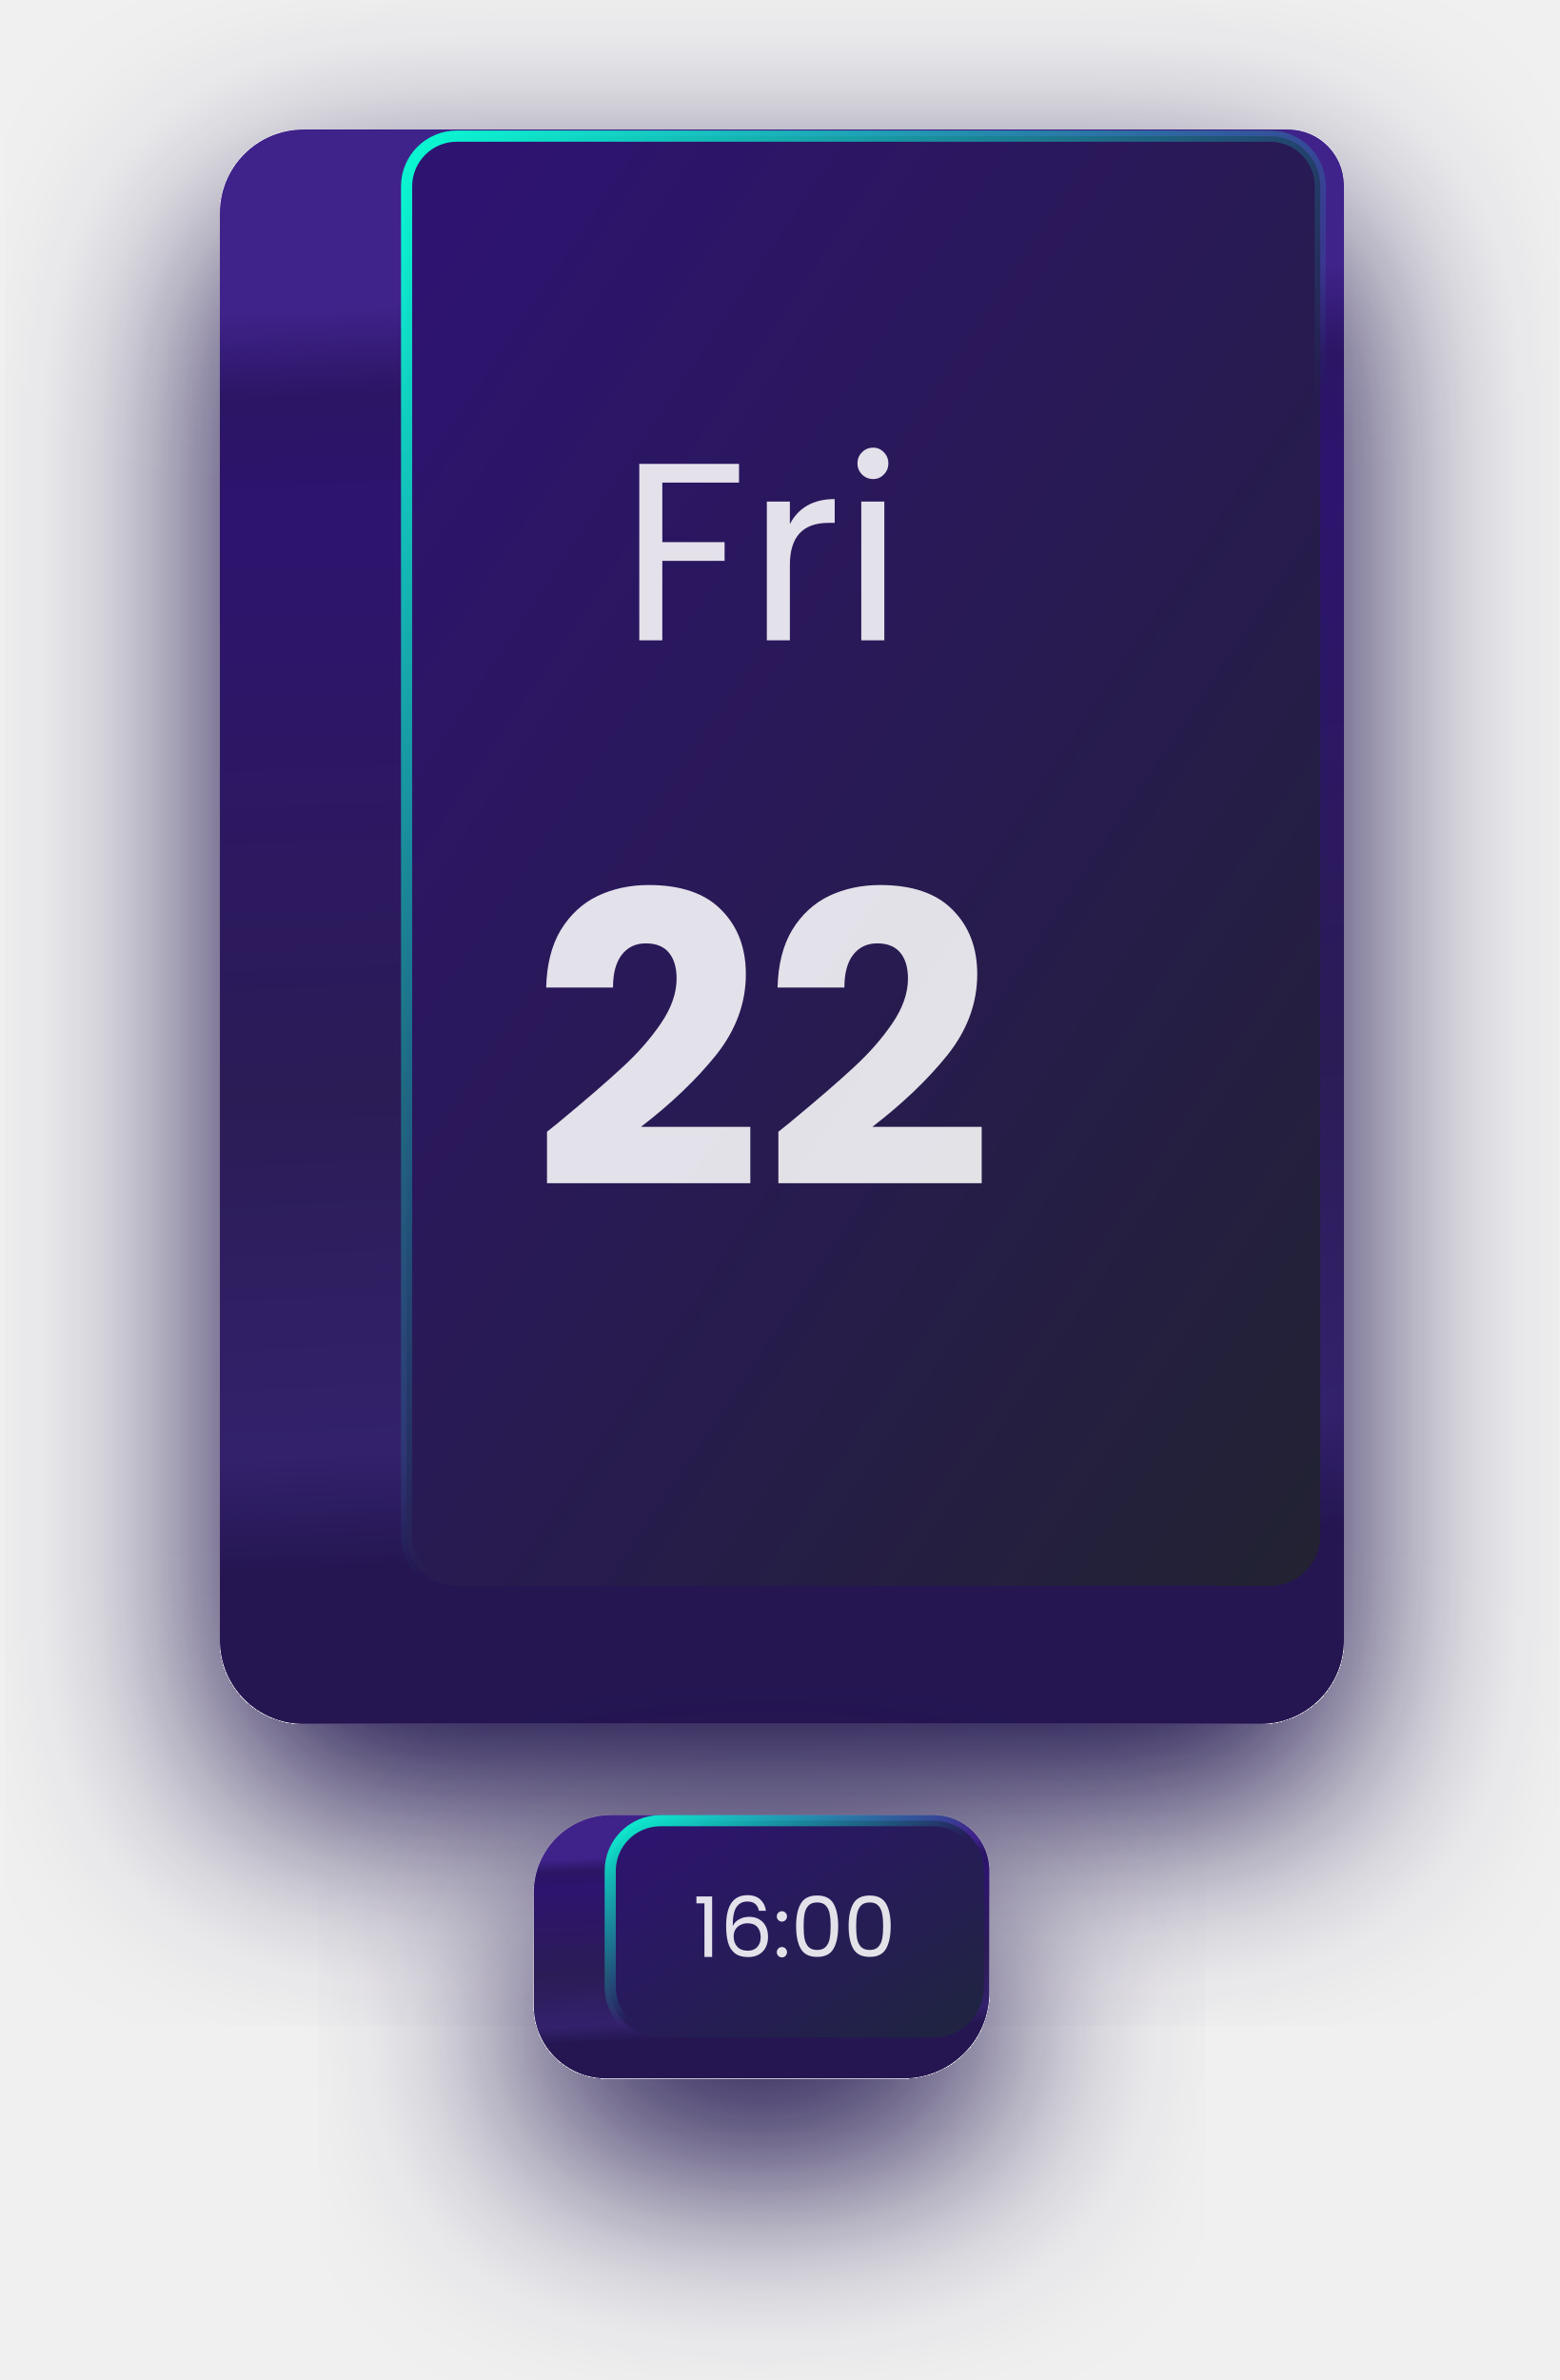
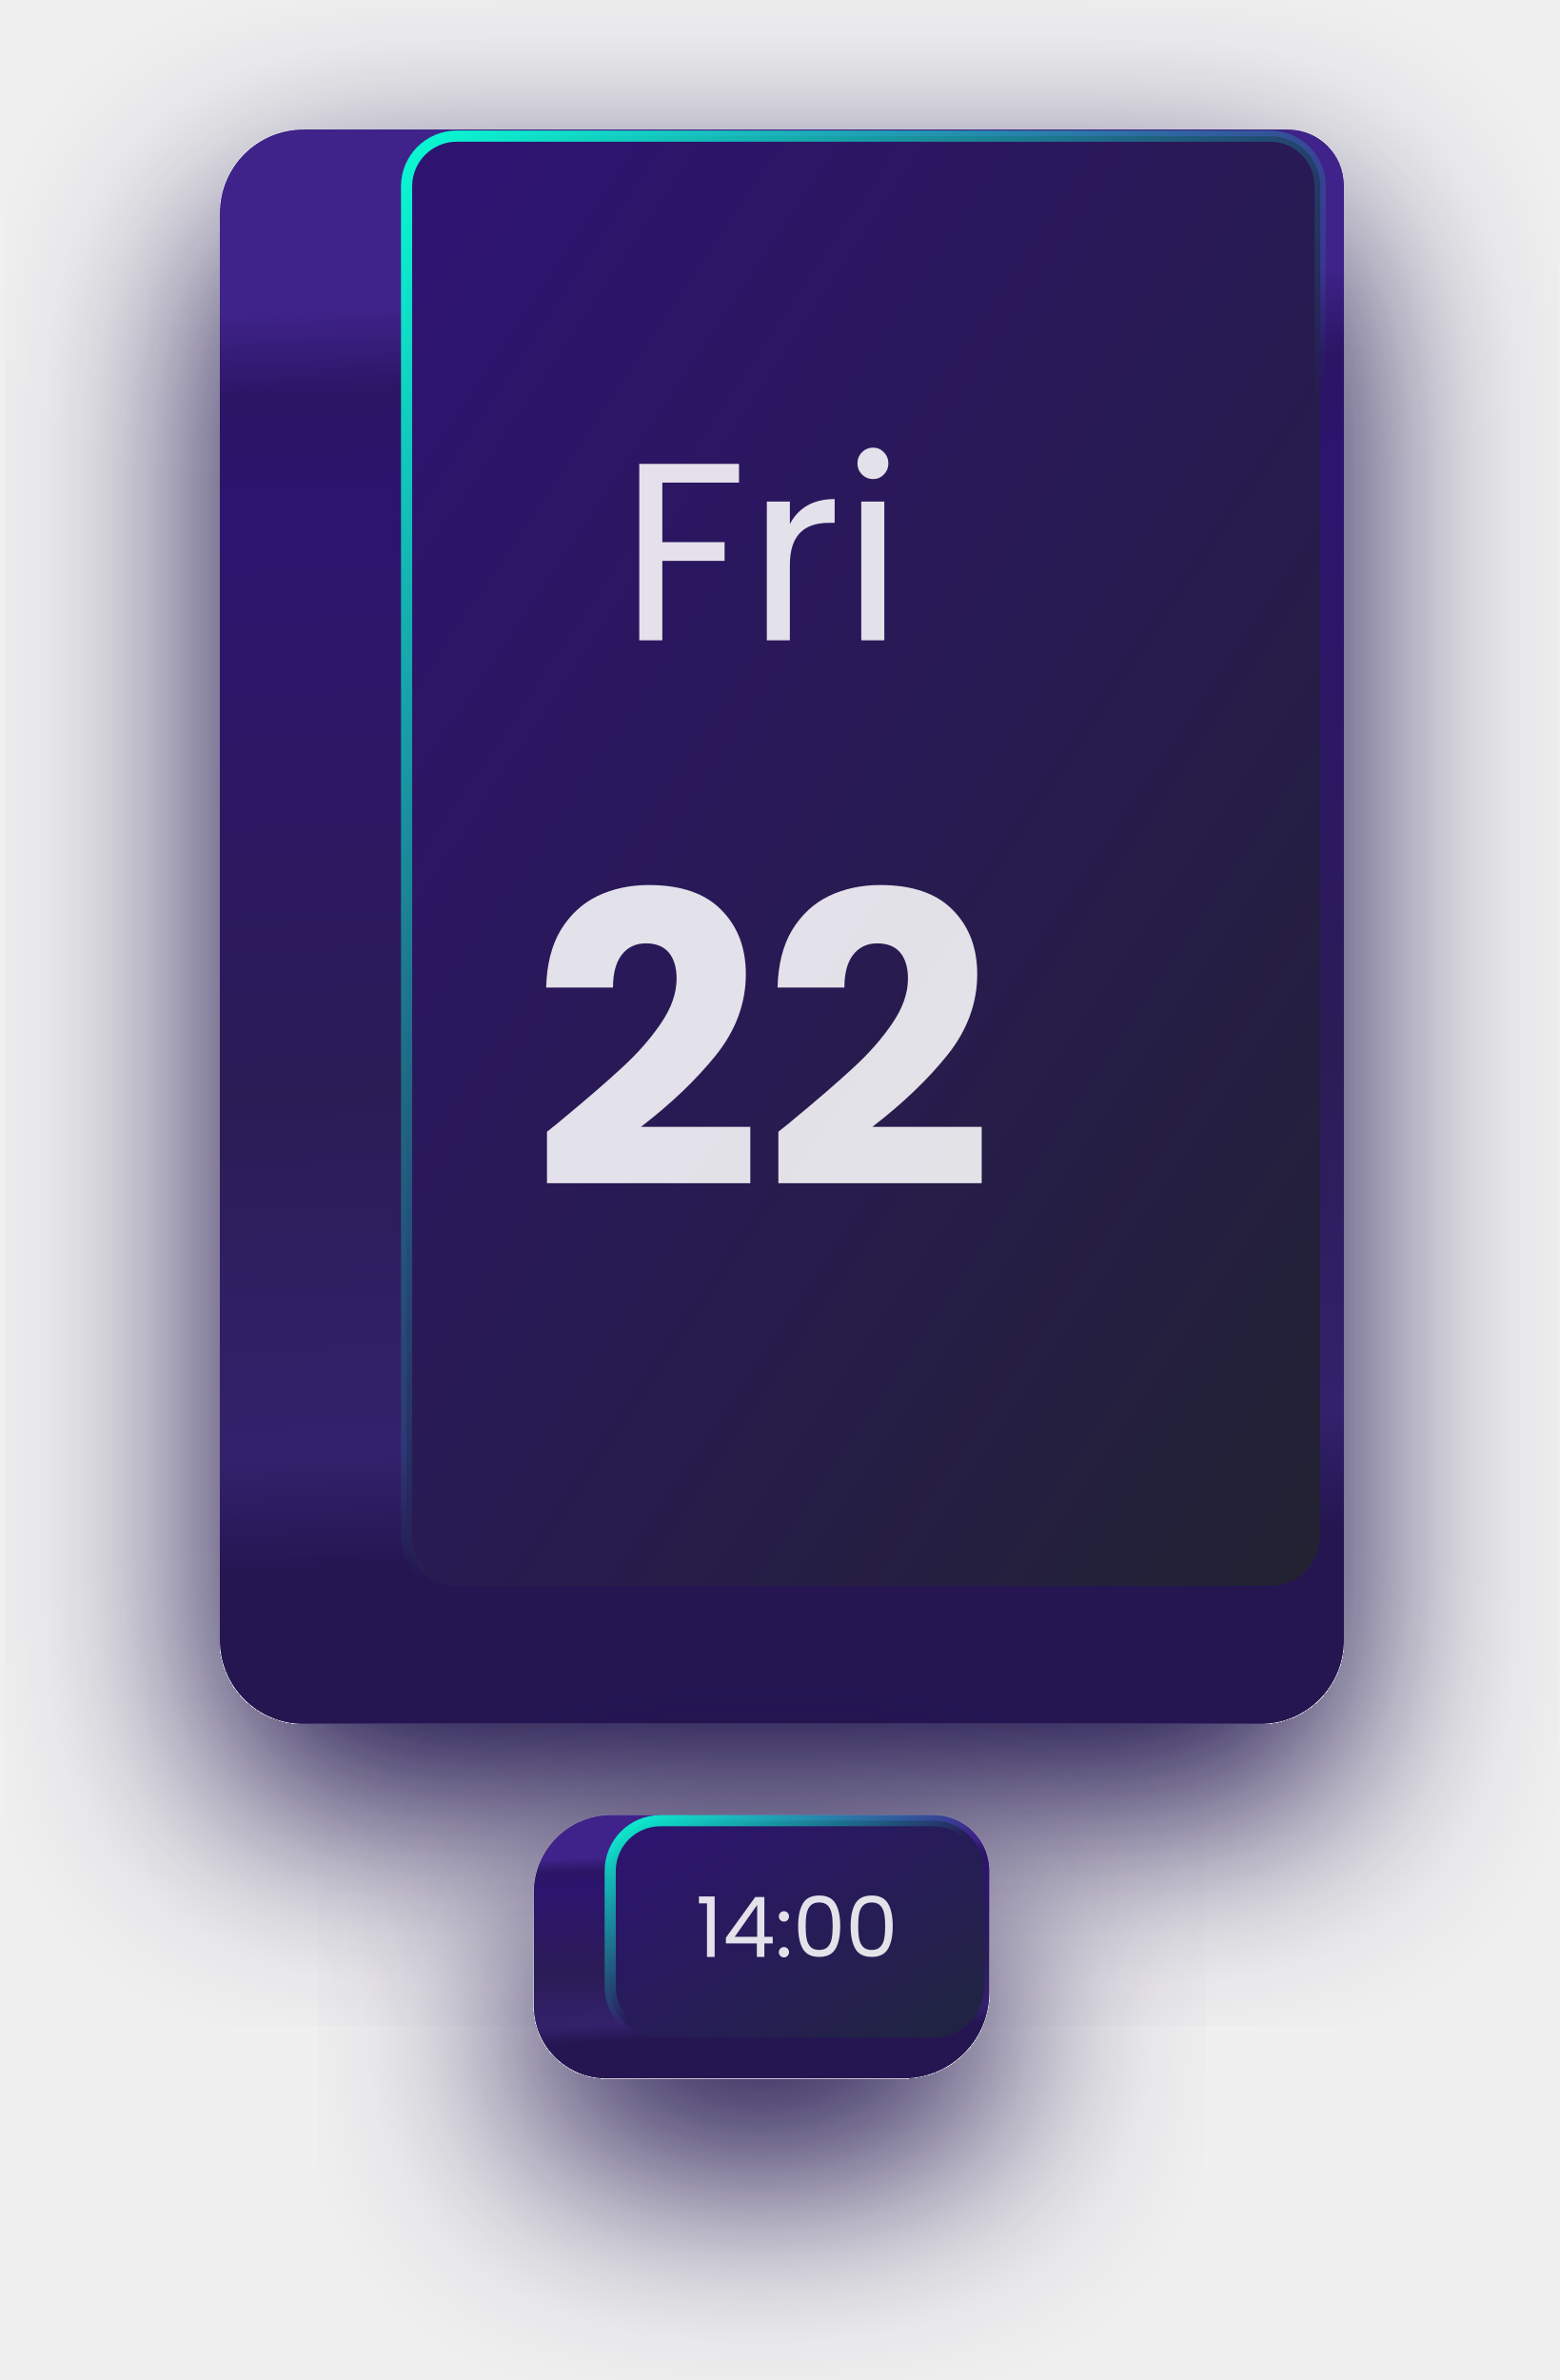
<svg xmlns="http://www.w3.org/2000/svg" width="308" height="470" viewBox="0 0 308 470" fill="none">
  <g filter="url(#filter0_d_4402_24)">
-     <path d="M43.43 42.092C43.43 32.968 50.826 25.573 59.949 25.573L254.443 25.573C260.525 25.573 265.456 30.503 265.456 36.585L265.456 323.928C265.456 333.052 258.06 340.448 248.937 340.448L59.949 340.448C50.826 340.448 43.43 333.052 43.43 323.928L43.43 42.092Z" fill="url(#paint0_linear_4402_24)" />
+     <path d="M43.428 42.092C43.428 32.968 50.824 25.573 59.947 25.573L254.441 25.573C260.523 25.573 265.454 30.503 265.454 36.585L265.454 323.928C265.454 333.052 258.058 340.448 248.935 340.448L59.947 340.448C50.824 340.448 43.428 333.052 43.428 323.928L43.428 42.092Z" fill="url(#paint0_linear_4402_24)" />
  </g>
-   <rect x="80.31" y="26.885" width="180.47" height="286.295" rx="9.912" fill="url(#paint1_linear_4402_24)" stroke="url(#paint2_linear_4402_24)" stroke-width="2.203" />
-   <path d="M145.972 91.604L145.972 95.304L130.822 95.304L130.822 107.054L143.122 107.054L143.122 110.754L130.822 110.754L130.822 126.454L126.272 126.454L126.272 91.604L145.972 91.604ZM156.017 103.504C156.817 101.937 157.951 100.72 159.417 99.854C160.917 98.987 162.734 98.554 164.867 98.554L164.867 103.254L163.667 103.254C158.567 103.254 156.017 106.02 156.017 111.554L156.017 126.454L151.467 126.454L151.467 99.054L156.017 99.054L156.017 103.504ZM172.47 94.604C171.603 94.604 170.87 94.304 170.27 93.704C169.67 93.104 169.37 92.37 169.37 91.504C169.37 90.637 169.67 89.904 170.27 89.304C170.87 88.704 171.603 88.404 172.47 88.404C173.303 88.404 174.003 88.704 174.57 89.304C175.17 89.904 175.47 90.637 175.47 91.504C175.47 92.37 175.17 93.104 174.57 93.704C174.003 94.304 173.303 94.604 172.47 94.604ZM174.67 99.054L174.67 126.454L170.12 126.454L170.12 99.054L174.67 99.054Z" fill="white" fill-opacity="0.87" />
-   <path d="M108.042 223.494C109.855 222.054 110.682 221.387 110.522 221.494C115.749 217.174 119.855 213.627 122.842 210.854C125.882 208.08 128.442 205.174 130.522 202.134C132.602 199.094 133.642 196.134 133.642 193.254C133.642 191.067 133.135 189.36 132.122 188.134C131.109 186.907 129.589 186.294 127.562 186.294C125.535 186.294 123.935 187.067 122.762 188.614C121.642 190.107 121.082 192.24 121.082 195.014L107.882 195.014C107.989 190.48 108.949 186.694 110.762 183.654C112.629 180.614 115.055 178.374 118.042 176.934C121.082 175.494 124.442 174.774 128.122 174.774C134.469 174.774 139.242 176.4 142.442 179.654C145.695 182.907 147.322 187.147 147.322 192.374C147.322 198.08 145.375 203.387 141.482 208.294C137.589 213.147 132.629 217.894 126.602 222.534L148.202 222.534L148.202 233.654L108.042 233.654L108.042 223.494ZM153.745 223.494C155.558 222.054 156.385 221.387 156.225 221.494C161.452 217.174 165.558 213.627 168.545 210.854C171.585 208.08 174.145 205.174 176.225 202.134C178.305 199.094 179.345 196.134 179.345 193.254C179.345 191.067 178.838 189.36 177.825 188.134C176.812 186.907 175.292 186.294 173.265 186.294C171.238 186.294 169.638 187.067 168.465 188.614C167.345 190.107 166.785 192.24 166.785 195.014L153.585 195.014C153.692 190.48 154.652 186.694 156.465 183.654C158.332 180.614 160.758 178.374 163.745 176.934C166.785 175.494 170.145 174.774 173.825 174.774C180.172 174.774 184.945 176.4 188.145 179.654C191.398 182.907 193.025 187.147 193.025 192.374C193.025 198.08 191.078 203.387 187.185 208.294C183.292 213.147 178.332 217.894 172.305 222.534L193.905 222.534L193.905 233.654L153.745 233.654L153.745 223.494Z" fill="white" fill-opacity="0.87" />
+   <rect x="80.308" y="26.885" width="180.47" height="286.295" rx="9.912" fill="url(#paint1_linear_4402_24)" stroke="url(#paint2_linear_4402_24)" stroke-width="2.203" />
+   <path d="M145.97 91.604L145.97 95.304L130.82 95.304L130.82 107.054L143.12 107.054L143.12 110.754L130.82 110.754L130.82 126.454L126.27 126.454L126.27 91.604L145.97 91.604ZM156.015 103.504C156.815 101.937 157.949 100.72 159.415 99.854C160.915 98.987 162.732 98.554 164.865 98.554L164.865 103.254L163.665 103.254C158.565 103.254 156.015 106.02 156.015 111.554L156.015 126.454L151.465 126.454L151.465 99.054L156.015 99.054L156.015 103.504ZM172.468 94.604C171.601 94.604 170.868 94.304 170.268 93.704C169.668 93.104 169.368 92.37 169.368 91.504C169.368 90.637 169.668 89.904 170.268 89.304C170.868 88.704 171.601 88.404 172.468 88.404C173.301 88.404 174.001 88.704 174.568 89.304C175.168 89.904 175.468 90.637 175.468 91.504C175.468 92.37 175.168 93.104 174.568 93.704C174.001 94.304 173.301 94.604 172.468 94.604ZM174.668 99.054L174.668 126.454L170.118 126.454L170.118 99.054L174.668 99.054Z" fill="white" fill-opacity="0.87" />
+   <path d="M108.04 223.494C109.853 222.054 110.68 221.387 110.52 221.494C115.747 217.174 119.853 213.627 122.84 210.854C125.88 208.08 128.44 205.174 130.52 202.134C132.6 199.094 133.64 196.134 133.64 193.254C133.64 191.067 133.133 189.36 132.12 188.134C131.107 186.907 129.587 186.294 127.56 186.294C125.533 186.294 123.933 187.067 122.76 188.614C121.64 190.107 121.08 192.24 121.08 195.014L107.88 195.014C107.987 190.48 108.947 186.694 110.76 183.654C112.627 180.614 115.053 178.374 118.04 176.934C121.08 175.494 124.44 174.774 128.12 174.774C134.467 174.774 139.24 176.4 142.44 179.654C145.693 182.907 147.32 187.147 147.32 192.374C147.32 198.08 145.373 203.387 141.48 208.294C137.587 213.147 132.627 217.894 126.6 222.534L148.2 222.534L148.2 233.654L108.04 233.654L108.04 223.494ZM153.743 223.494C155.556 222.054 156.383 221.387 156.223 221.494C161.45 217.174 165.556 213.627 168.543 210.854C171.583 208.08 174.143 205.174 176.223 202.134C178.303 199.094 179.343 196.134 179.343 193.254C179.343 191.067 178.836 189.36 177.823 188.134C176.81 186.907 175.29 186.294 173.263 186.294C171.236 186.294 169.636 187.067 168.463 188.614C167.343 190.107 166.783 192.24 166.783 195.014L153.583 195.014C153.69 190.48 154.65 186.694 156.463 183.654C158.33 180.614 160.756 178.374 163.743 176.934C166.783 175.494 170.143 174.774 173.823 174.774C180.17 174.774 184.943 176.4 188.143 179.654C191.396 182.907 193.023 187.147 193.023 192.374C193.023 198.08 191.076 203.387 187.183 208.294C183.29 213.147 178.33 217.894 172.303 222.534L193.903 222.534L193.903 233.654L153.743 233.654L153.743 223.494Z" fill="white" fill-opacity="0.87" />
  <g filter="url(#filter1_d_4402_24)">
-     <path d="M105.43 373.74C105.43 365.294 112.277 358.447 120.723 358.447L184.417 358.447C190.499 358.447 195.43 363.378 195.43 369.46L195.43 393.454C195.43 402.839 187.822 410.447 178.437 410.447L119.746 410.447C111.84 410.447 105.43 404.037 105.43 396.13L105.43 373.74Z" fill="url(#paint3_linear_4402_24)" />
+     <path d="M105.428 373.74C105.428 365.294 112.275 358.447 120.721 358.447L184.415 358.447C190.497 358.447 195.428 363.378 195.428 369.46L195.428 393.454C195.428 402.839 187.82 410.447 178.435 410.447L119.745 410.447C111.838 410.447 105.428 404.037 105.428 396.13L105.428 373.74Z" fill="url(#paint3_linear_4402_24)" />
  </g>
-   <rect x="120.531" y="359.548" width="73.797" height="42.797" rx="9.912" fill="url(#paint4_linear_4402_24)" />
-   <path d="M137.557 375.875L137.557 374.504L140.663 374.504L140.663 386.447L139.143 386.447L139.143 375.875L137.557 375.875ZM149.903 377.345C149.66 376.122 148.906 375.511 147.639 375.511C146.659 375.511 145.927 375.891 145.442 376.651C144.958 377.4 144.721 378.639 144.732 380.368C144.985 379.795 145.404 379.349 145.987 379.03C146.582 378.699 147.243 378.534 147.97 378.534C149.104 378.534 150.007 378.887 150.679 379.591C151.362 380.296 151.703 381.271 151.703 382.515C151.703 383.264 151.554 383.936 151.257 384.531C150.971 385.125 150.53 385.599 149.936 385.951C149.352 386.304 148.642 386.48 147.805 386.48C146.67 386.48 145.784 386.227 145.145 385.72C144.506 385.214 144.06 384.514 143.807 383.622C143.554 382.73 143.427 381.629 143.427 380.318C143.427 376.277 144.837 374.256 147.656 374.256C148.735 374.256 149.583 374.548 150.2 375.131C150.817 375.715 151.18 376.453 151.29 377.345L149.903 377.345ZM147.656 379.806C147.182 379.806 146.736 379.905 146.318 380.104C145.899 380.291 145.558 380.583 145.294 380.979C145.04 381.365 144.914 381.838 144.914 382.4C144.914 383.237 145.156 383.92 145.641 384.448C146.125 384.966 146.819 385.225 147.722 385.225C148.493 385.225 149.104 384.988 149.556 384.514C150.018 384.03 150.249 383.38 150.249 382.565C150.249 381.706 150.029 381.034 149.589 380.55C149.148 380.054 148.504 379.806 147.656 379.806ZM154.458 386.546C154.172 386.546 153.929 386.447 153.731 386.249C153.533 386.051 153.434 385.808 153.434 385.522C153.434 385.236 153.533 384.993 153.731 384.795C153.929 384.597 154.172 384.498 154.458 384.498C154.733 384.498 154.965 384.597 155.152 384.795C155.35 384.993 155.449 385.236 155.449 385.522C155.449 385.808 155.35 386.051 155.152 386.249C154.965 386.447 154.733 386.546 154.458 386.546ZM154.458 379.476C154.172 379.476 153.929 379.377 153.731 379.178C153.533 378.98 153.434 378.738 153.434 378.452C153.434 378.165 153.533 377.923 153.731 377.725C153.929 377.527 154.172 377.427 154.458 377.427C154.733 377.427 154.965 377.527 155.152 377.725C155.35 377.923 155.449 378.165 155.449 378.452C155.449 378.738 155.35 378.98 155.152 379.178C154.965 379.377 154.733 379.476 154.458 379.476ZM157.248 380.351C157.248 378.457 157.556 376.981 158.173 375.924C158.79 374.856 159.869 374.322 161.411 374.322C162.942 374.322 164.015 374.856 164.632 375.924C165.249 376.981 165.557 378.457 165.557 380.351C165.557 382.279 165.249 383.776 164.632 384.845C164.015 385.913 162.942 386.447 161.411 386.447C159.869 386.447 158.79 385.913 158.173 384.845C157.556 383.776 157.248 382.279 157.248 380.351ZM164.07 380.351C164.07 379.393 164.004 378.584 163.872 377.923C163.751 377.251 163.492 376.712 163.096 376.304C162.71 375.897 162.149 375.693 161.411 375.693C160.662 375.693 160.089 375.897 159.693 376.304C159.307 376.712 159.049 377.251 158.916 377.923C158.795 378.584 158.735 379.393 158.735 380.351C158.735 381.343 158.795 382.174 158.916 382.846C159.049 383.518 159.307 384.057 159.693 384.465C160.089 384.872 160.662 385.076 161.411 385.076C162.149 385.076 162.71 384.872 163.096 384.465C163.492 384.057 163.751 383.518 163.872 382.846C164.004 382.174 164.07 381.343 164.07 380.351ZM167.621 380.351C167.621 378.457 167.929 376.981 168.546 375.924C169.163 374.856 170.242 374.322 171.784 374.322C173.315 374.322 174.388 374.856 175.005 375.924C175.622 376.981 175.93 378.457 175.93 380.351C175.93 382.279 175.622 383.776 175.005 384.845C174.388 385.913 173.315 386.447 171.784 386.447C170.242 386.447 169.163 385.913 168.546 384.845C167.929 383.776 167.621 382.279 167.621 380.351ZM174.444 380.351C174.444 379.393 174.377 378.584 174.245 377.923C174.124 377.251 173.865 376.712 173.469 376.304C173.083 375.897 172.522 375.693 171.784 375.693C171.035 375.693 170.462 375.897 170.066 376.304C169.68 376.712 169.422 377.251 169.289 377.923C169.168 378.584 169.108 379.393 169.108 380.351C169.108 381.343 169.168 382.174 169.289 382.846C169.422 383.518 169.68 384.057 170.066 384.465C170.462 384.872 171.035 385.076 171.784 385.076C172.522 385.076 173.083 384.872 173.469 384.465C173.865 384.057 174.124 383.518 174.245 382.846C174.377 382.174 174.444 381.343 174.444 380.351Z" fill="white" fill-opacity="0.87" />
-   <rect x="120.531" y="359.548" width="73.797" height="42.797" rx="9.912" stroke="url(#paint5_linear_4402_24)" stroke-width="2.203" />
+   <rect x="120.529" y="359.548" width="73.797" height="42.797" rx="9.912" fill="url(#paint4_linear_4402_24)" />
+   <path d="M138.055 375.875L138.055 374.504L141.161 374.504L141.161 386.447L139.641 386.447L139.641 375.875L138.055 375.875ZM143.38 383.787L143.38 382.648L149.178 374.619L150.979 374.619L150.979 382.482L152.631 382.482L152.631 383.787L150.979 383.787L150.979 386.447L149.492 386.447L149.492 383.787L143.38 383.787ZM149.558 376.188L145.114 382.482L149.558 382.482L149.558 376.188ZM154.859 386.546C154.573 386.546 154.331 386.447 154.132 386.249C153.934 386.051 153.835 385.808 153.835 385.522C153.835 385.236 153.934 384.993 154.132 384.795C154.331 384.597 154.573 384.498 154.859 384.498C155.135 384.498 155.366 384.597 155.553 384.795C155.751 384.993 155.85 385.236 155.85 385.522C155.85 385.808 155.751 386.051 155.553 386.249C155.366 386.447 155.135 386.546 154.859 386.546ZM154.859 379.476C154.573 379.476 154.331 379.377 154.132 379.178C153.934 378.98 153.835 378.738 153.835 378.452C153.835 378.165 153.934 377.923 154.132 377.725C154.331 377.527 154.573 377.427 154.859 377.427C155.135 377.427 155.366 377.527 155.553 377.725C155.751 377.923 155.85 378.165 155.85 378.452C155.85 378.738 155.751 378.98 155.553 379.178C155.366 379.377 155.135 379.476 154.859 379.476ZM157.649 380.351C157.649 378.457 157.958 376.981 158.574 375.924C159.191 374.856 160.27 374.322 161.812 374.322C163.343 374.322 164.417 374.856 165.033 375.924C165.65 376.981 165.958 378.457 165.958 380.351C165.958 382.279 165.65 383.776 165.033 384.845C164.417 385.913 163.343 386.447 161.812 386.447C160.27 386.447 159.191 385.913 158.574 384.845C157.958 383.776 157.649 382.279 157.649 380.351ZM164.472 380.351C164.472 379.393 164.406 378.584 164.274 377.923C164.152 377.251 163.894 376.712 163.497 376.304C163.112 375.897 162.55 375.693 161.812 375.693C161.063 375.693 160.491 375.897 160.094 376.304C159.709 376.712 159.45 377.251 159.318 377.923C159.197 378.584 159.136 379.393 159.136 380.351C159.136 381.343 159.197 382.174 159.318 382.846C159.45 383.518 159.709 384.057 160.094 384.465C160.491 384.872 161.063 385.076 161.812 385.076C162.55 385.076 163.112 384.872 163.497 384.465C163.894 384.057 164.152 383.518 164.274 382.846C164.406 382.174 164.472 381.343 164.472 380.351ZM168.022 380.351C168.022 378.457 168.331 376.981 168.947 375.924C169.564 374.856 170.643 374.322 172.185 374.322C173.716 374.322 174.79 374.856 175.406 375.924C176.023 376.981 176.331 378.457 176.331 380.351C176.331 382.279 176.023 383.776 175.406 384.845C174.79 385.913 173.716 386.447 172.185 386.447C170.643 386.447 169.564 385.913 168.947 384.845C168.331 383.776 168.022 382.279 168.022 380.351ZM174.845 380.351C174.845 379.393 174.779 378.584 174.647 377.923C174.525 377.251 174.267 376.712 173.87 376.304C173.485 375.897 172.923 375.693 172.185 375.693C171.436 375.693 170.864 375.897 170.467 376.304C170.082 376.712 169.823 377.251 169.691 377.923C169.57 378.584 169.509 379.393 169.509 380.351C169.509 381.343 169.57 382.174 169.691 382.846C169.823 383.518 170.082 384.057 170.467 384.465C170.864 384.872 171.436 385.076 172.185 385.076C172.923 385.076 173.485 384.872 173.87 384.465C174.267 384.057 174.525 383.518 174.647 382.846C174.779 382.174 174.845 381.343 174.845 380.351Z" fill="white" fill-opacity="0.87" />
+   <rect x="120.529" y="359.548" width="73.797" height="42.797" rx="9.912" stroke="url(#paint5_linear_4402_24)" stroke-width="2.203" />
  <defs>
-     <filter id="filter0_d_4402_24" x="0.948" y="0.083" width="306.989" height="399.838" filterUnits="userSpaceOnUse" color-interpolation-filters="sRGB">
+     <filter id="filter0_d_4402_24" x="0.946" y="0.083" width="306.989" height="399.838" filterUnits="userSpaceOnUse" color-interpolation-filters="sRGB">
      <feFlood flood-opacity="0" result="BackgroundImageFix" />
      <feColorMatrix in="SourceAlpha" type="matrix" values="0 0 0 0 0 0 0 0 0 0 0 0 0 0 0 0 0 0 127 0" result="hardAlpha" />
      <feOffset dy="16.993" />
      <feGaussianBlur stdDeviation="21.241" />
      <feComposite in2="hardAlpha" operator="out" />
      <feColorMatrix type="matrix" values="0 0 0 0 0.071 0 0 0 0 0.024 0 0 0 0 0.263 0 0 0 1 0" />
      <feBlend mode="normal" in2="BackgroundImageFix" result="effect1_dropShadow_4402_24" />
      <feBlend mode="normal" in="SourceGraphic" in2="effect1_dropShadow_4402_24" result="shape" />
    </filter>
-     <filter id="filter1_d_4402_24" x="62.948" y="332.958" width="174.963" height="136.963" filterUnits="userSpaceOnUse" color-interpolation-filters="sRGB">
+     <filter id="filter1_d_4402_24" x="62.946" y="332.958" width="174.963" height="136.963" filterUnits="userSpaceOnUse" color-interpolation-filters="sRGB">
      <feFlood flood-opacity="0" result="BackgroundImageFix" />
      <feColorMatrix in="SourceAlpha" type="matrix" values="0 0 0 0 0 0 0 0 0 0 0 0 0 0 0 0 0 0 127 0" result="hardAlpha" />
      <feOffset dy="16.993" />
      <feGaussianBlur stdDeviation="21.241" />
      <feComposite in2="hardAlpha" operator="out" />
      <feColorMatrix type="matrix" values="0 0 0 0 0.071 0 0 0 0 0.024 0 0 0 0 0.263 0 0 0 1 0" />
      <feBlend mode="normal" in2="BackgroundImageFix" result="effect1_dropShadow_4402_24" />
      <feBlend mode="normal" in="SourceGraphic" in2="effect1_dropShadow_4402_24" result="shape" />
    </filter>
-     <linearGradient id="paint0_linear_4402_24" x1="246.369" y1="37.336" x2="257.643" y2="301.684" gradientUnits="userSpaceOnUse">
+     <linearGradient id="paint0_linear_4402_24" x1="246.367" y1="37.336" x2="257.641" y2="301.684" gradientUnits="userSpaceOnUse">
      <stop offset="0.06" stop-color="#3F238A" />
      <stop offset="0.126" stop-color="#2B1564" />
      <stop offset="0.212" stop-color="#2D146F" />
      <stop offset="0.647" stop-color="#2B1C56" />
      <stop offset="0.914" stop-color="#33216C" />
      <stop offset="1" stop-color="#251652" />
    </linearGradient>
-     <linearGradient id="paint1_linear_4402_24" x1="97.476" y1="25.784" x2="354.202" y2="198.005" gradientUnits="userSpaceOnUse">
+     <linearGradient id="paint1_linear_4402_24" x1="97.474" y1="25.784" x2="354.2" y2="198.005" gradientUnits="userSpaceOnUse">
      <stop stop-color="#2E1371" />
      <stop offset="1" stop-color="#21232F" />
    </linearGradient>
-     <linearGradient id="paint2_linear_4402_24" x1="104.783" y1="-6.672" x2="244.565" y2="99.369" gradientUnits="userSpaceOnUse">
+     <linearGradient id="paint2_linear_4402_24" x1="104.781" y1="-6.672" x2="244.563" y2="99.369" gradientUnits="userSpaceOnUse">
      <stop stop-color="#09FBD3" />
      <stop offset="1" stop-color="#09FBD3" stop-opacity="0" />
    </linearGradient>
-     <linearGradient id="paint3_linear_4402_24" x1="174.995" y1="361.719" x2="176.89" y2="400.314" gradientUnits="userSpaceOnUse">
+     <linearGradient id="paint3_linear_4402_24" x1="174.993" y1="361.719" x2="176.888" y2="400.314" gradientUnits="userSpaceOnUse">
      <stop offset="0.06" stop-color="#3F238A" />
      <stop offset="0.126" stop-color="#2B1564" />
      <stop offset="0.212" stop-color="#2D146F" />
      <stop offset="0.647" stop-color="#2B1C56" />
      <stop offset="0.914" stop-color="#33216C" />
      <stop offset="1" stop-color="#251652" />
    </linearGradient>
-     <linearGradient id="paint4_linear_4402_24" x1="127.03" y1="358.447" x2="161.928" y2="416.023" gradientUnits="userSpaceOnUse">
+     <linearGradient id="paint4_linear_4402_24" x1="127.028" y1="358.447" x2="161.926" y2="416.023" gradientUnits="userSpaceOnUse">
      <stop stop-color="#2E1371" />
      <stop offset="1" stop-color="#202442" />
    </linearGradient>
-     <linearGradient id="paint5_linear_4402_24" x1="130.07" y1="353.385" x2="147.881" y2="386.139" gradientUnits="userSpaceOnUse">
+     <linearGradient id="paint5_linear_4402_24" x1="130.068" y1="353.385" x2="147.879" y2="386.139" gradientUnits="userSpaceOnUse">
      <stop stop-color="#09FBD3" />
      <stop offset="1" stop-color="#09FBD3" stop-opacity="0" />
    </linearGradient>
  </defs>
</svg>
